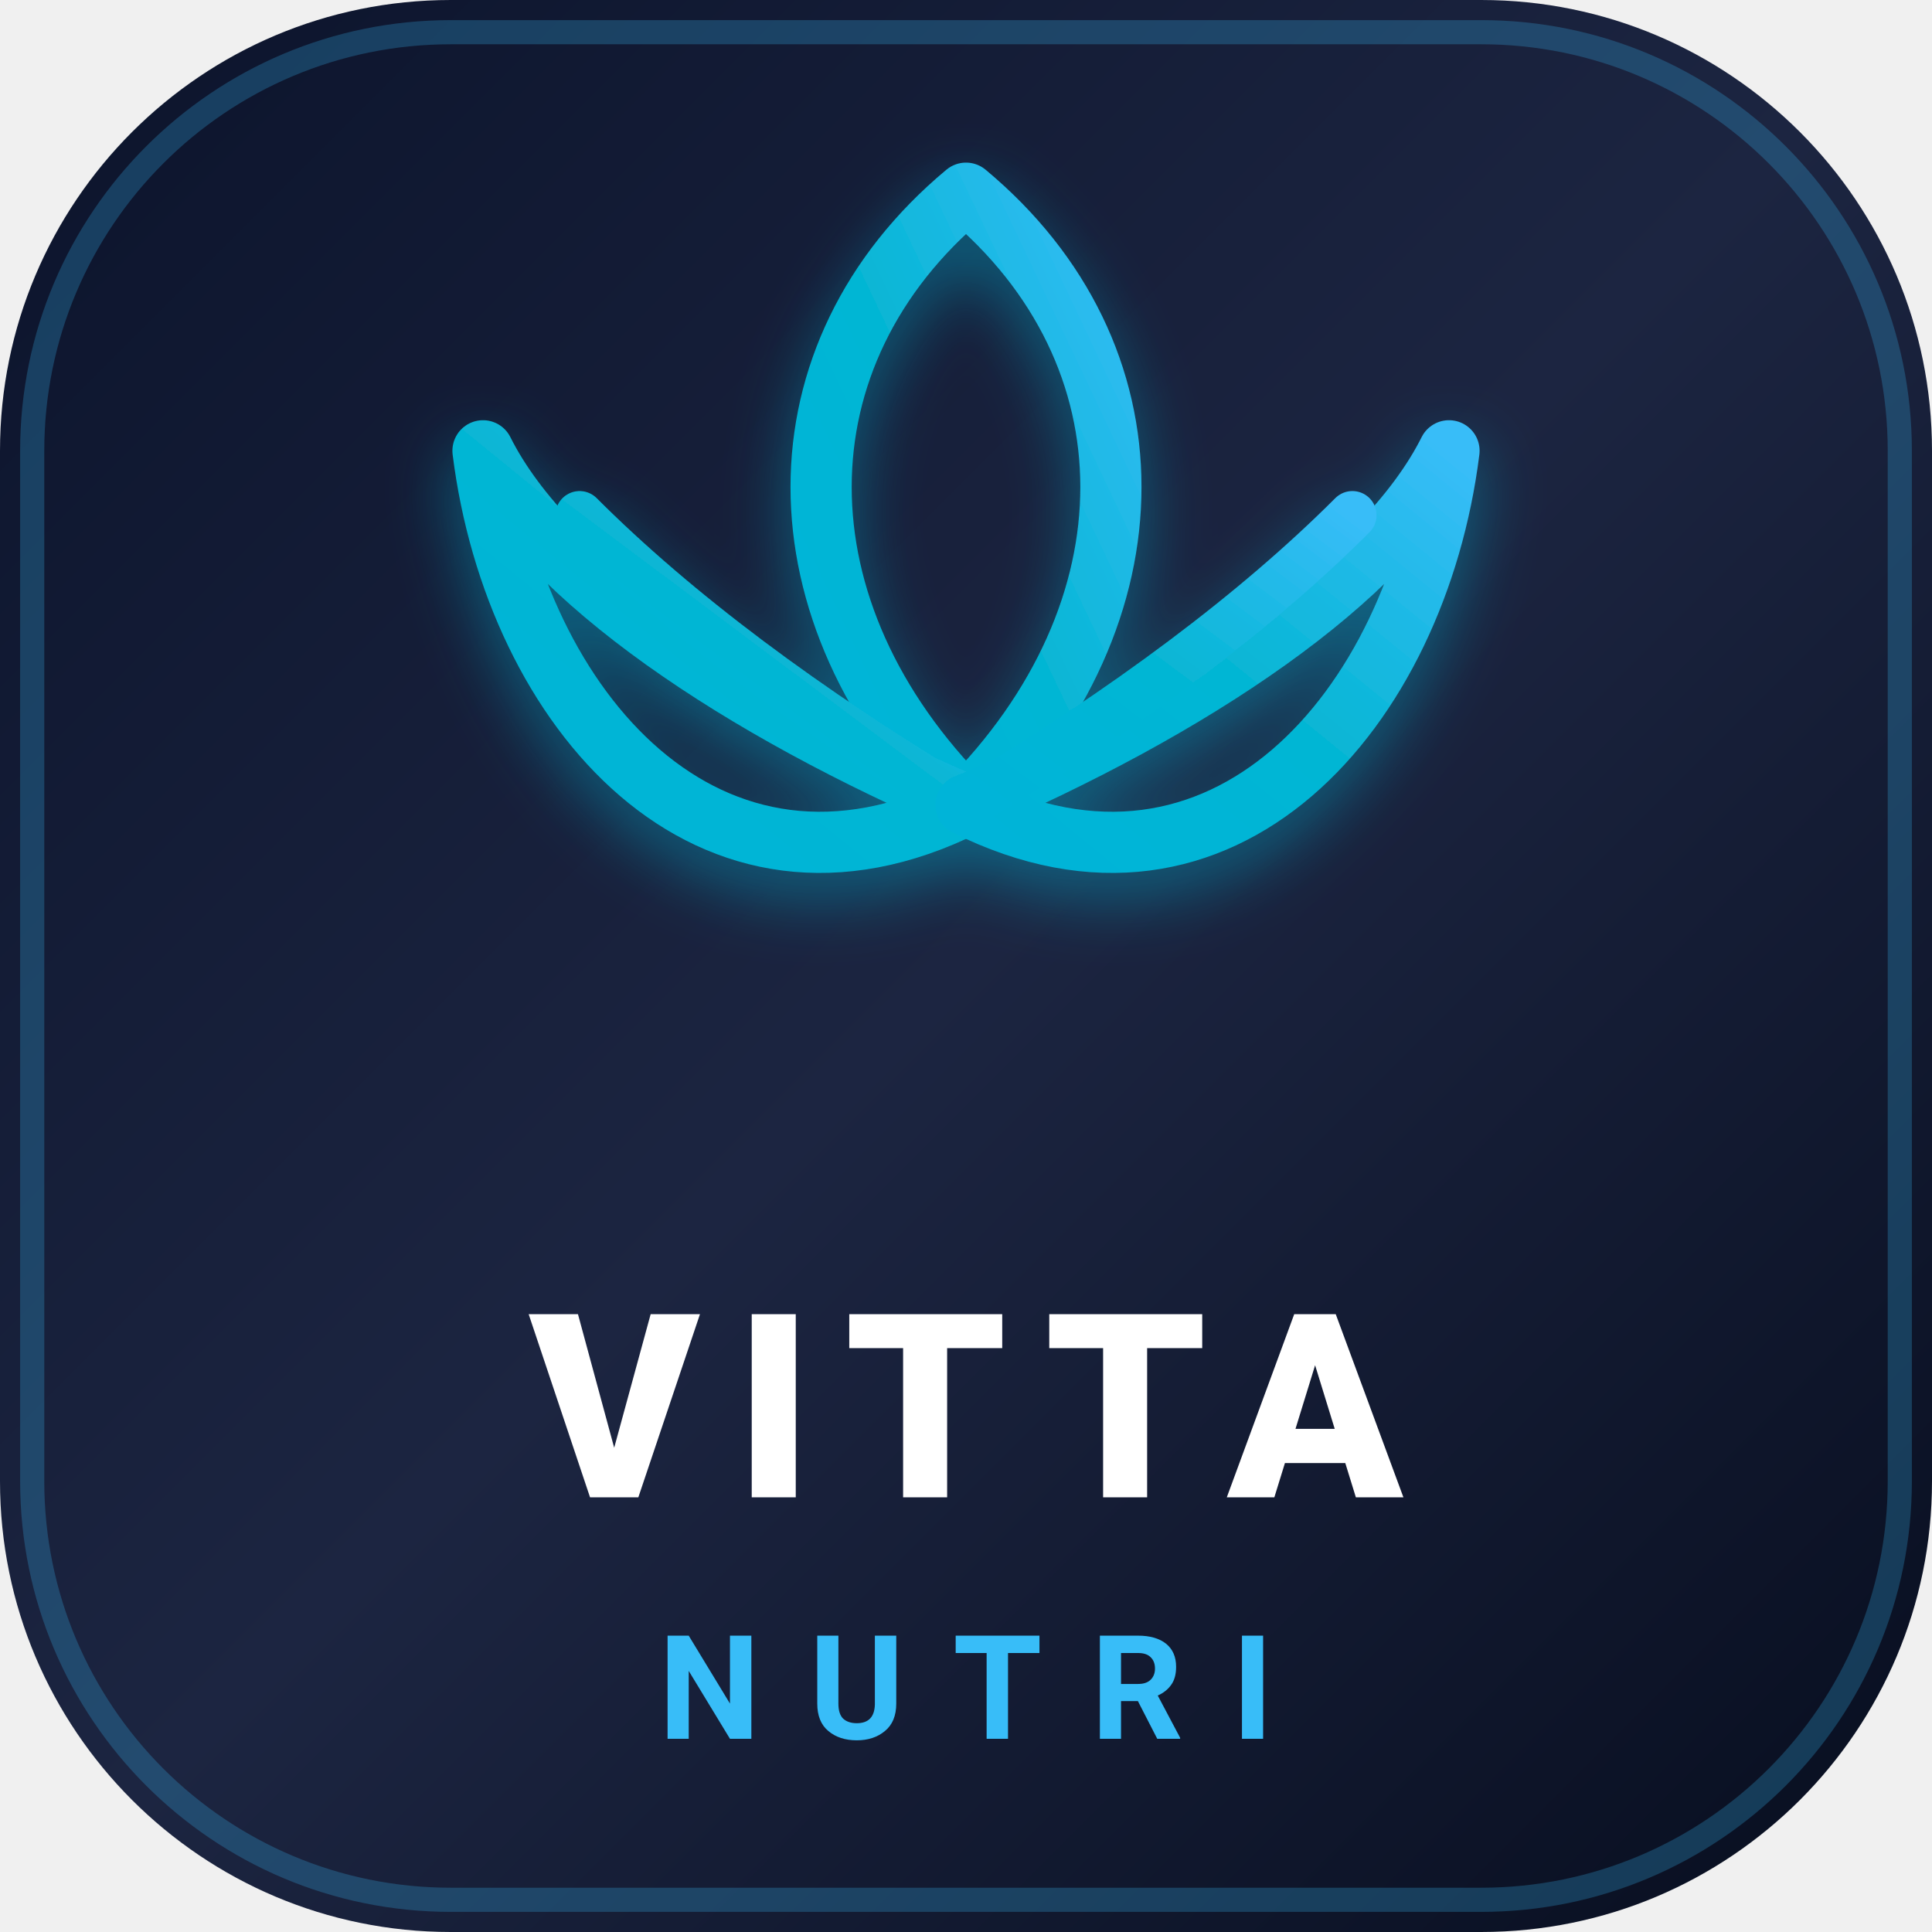
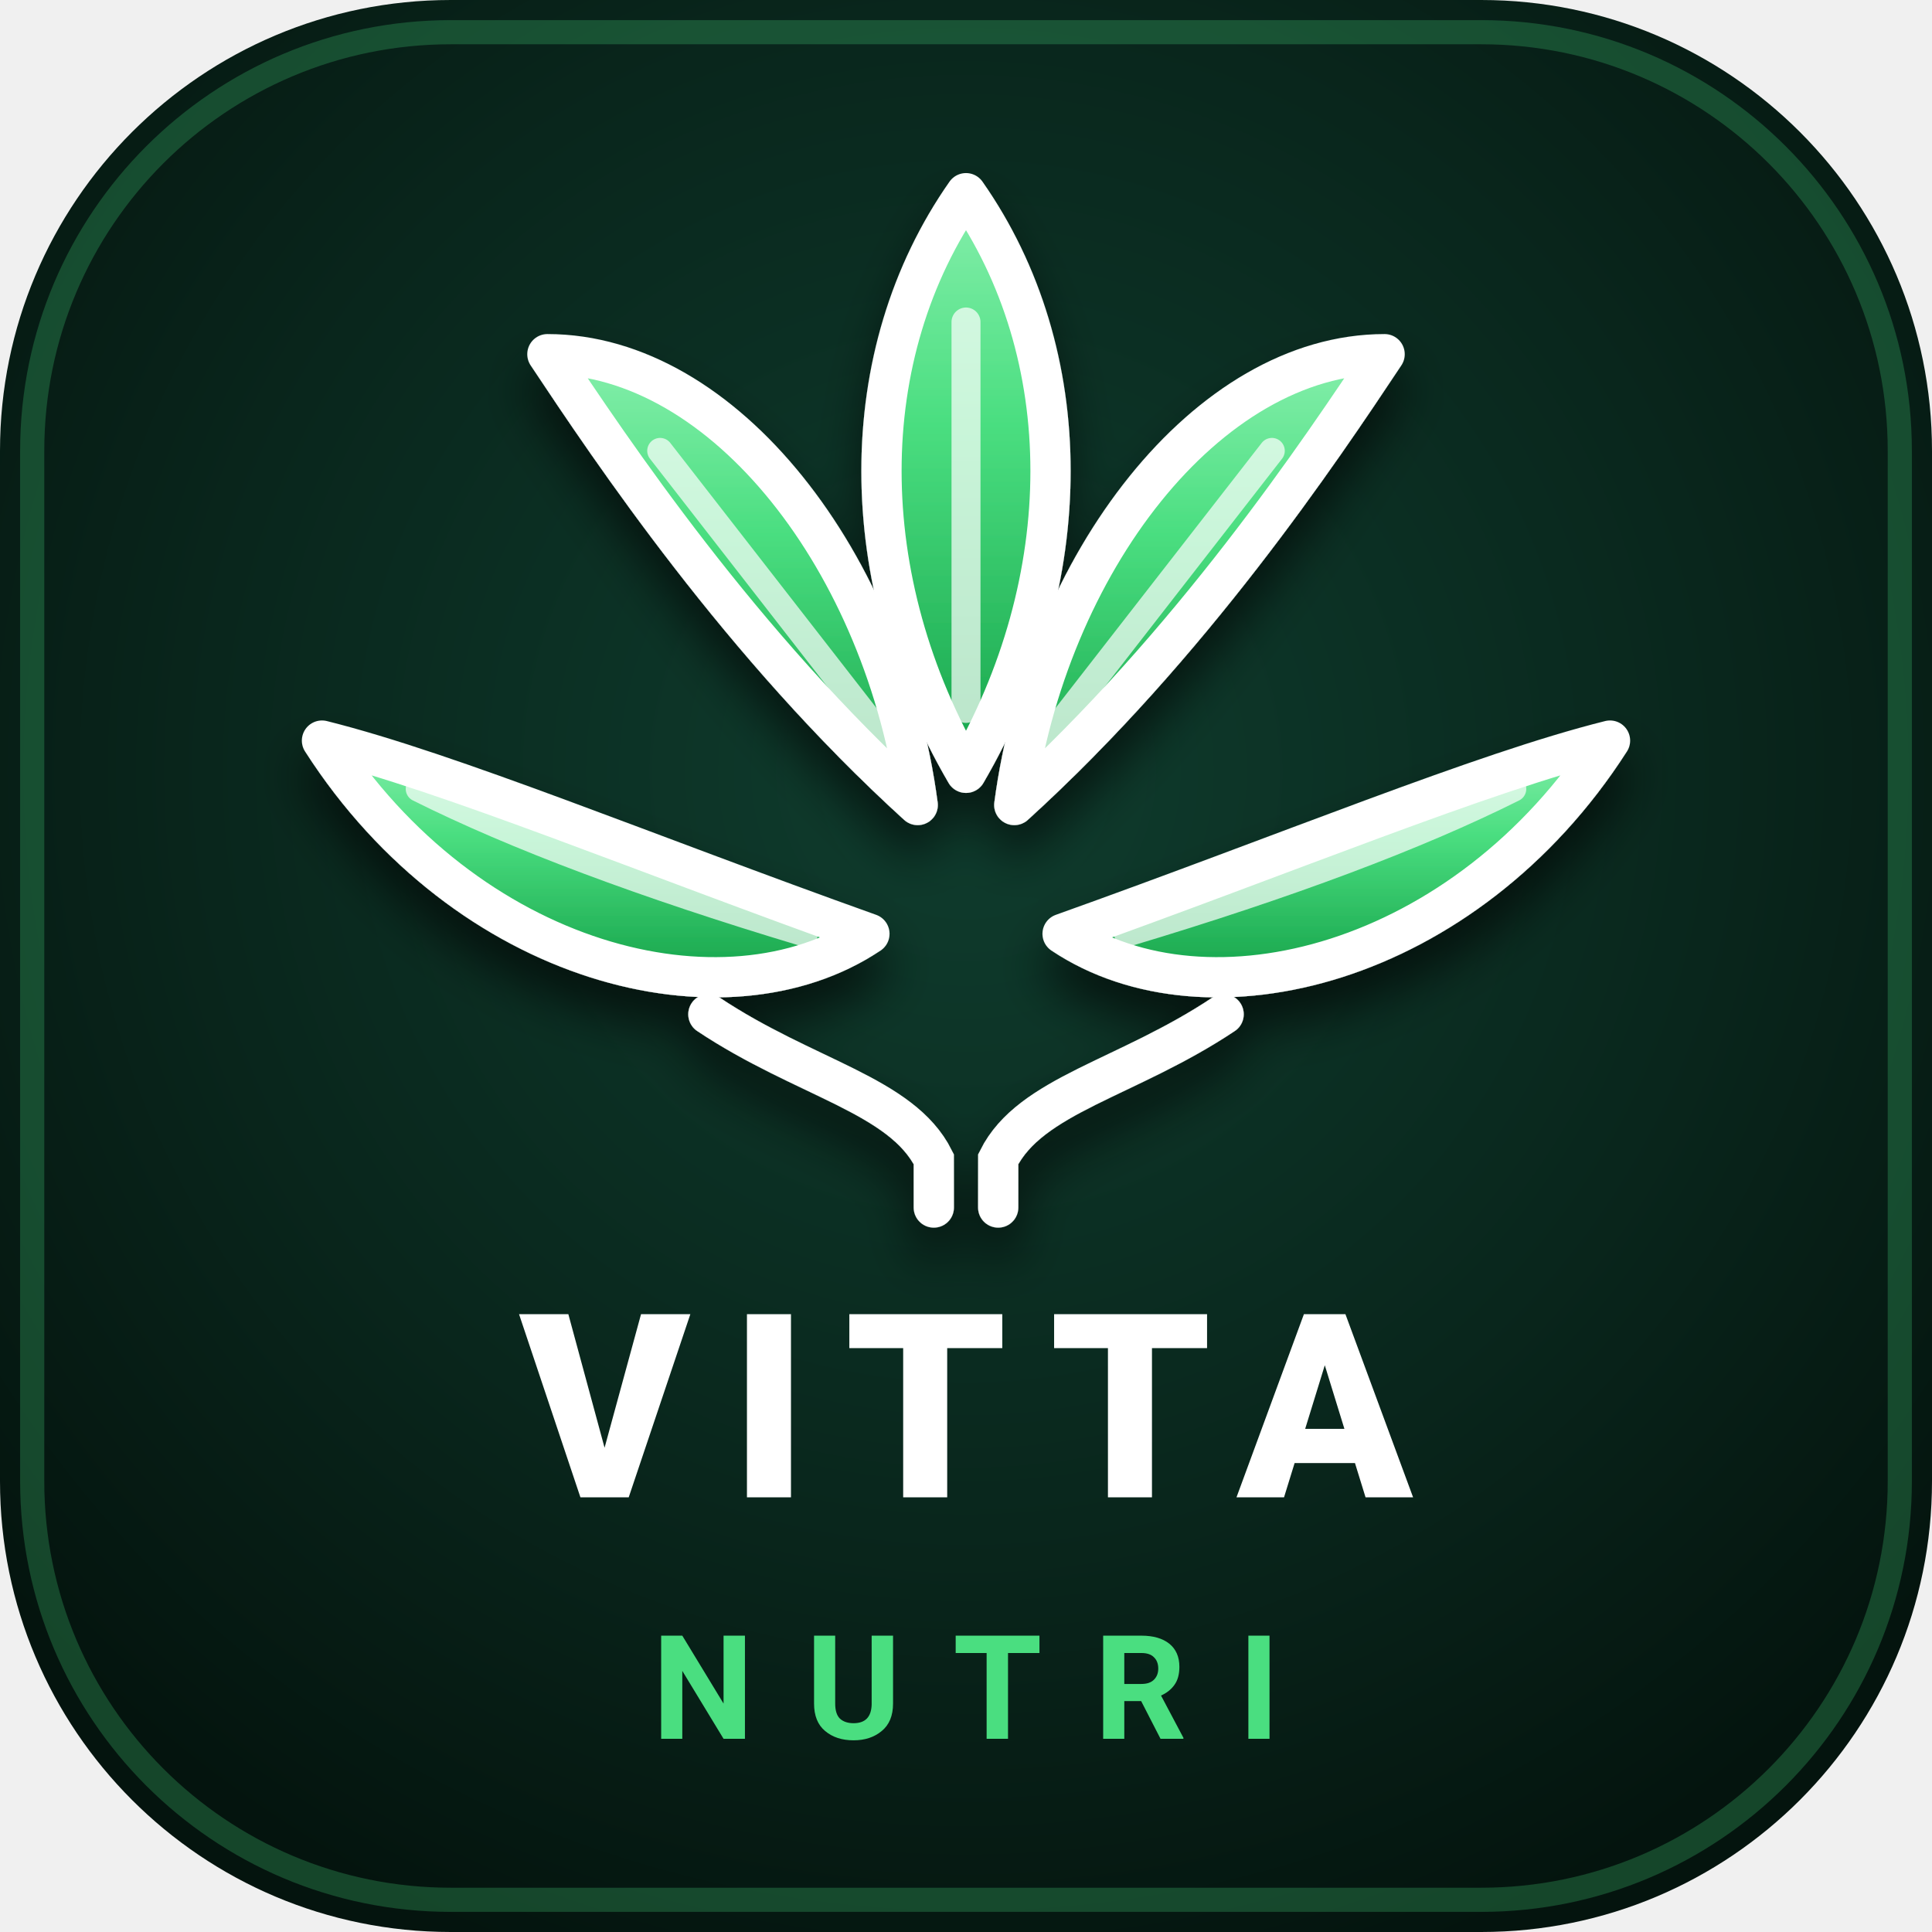
<svg xmlns="http://www.w3.org/2000/svg" viewBox="0 0 120 120" width="120" height="120">
  <defs>
-     <linearGradient id="bgGrad" x1="0%" y1="0%" x2="100%" y2="100%">
-       <stop offset="0%" stop-color="#0b132b" />
-       <stop offset="50%" stop-color="#1c2541" />
-       <stop offset="100%" stop-color="#070d1e" />
+     <radialGradient id="bgGrad" cx="50%" cy="40%" r="65%">
+       <stop offset="0%" stop-color="#0f3d2e" />
+       <stop offset="60%" stop-color="#09261c" />
+       <stop offset="100%" stop-color="#04140e" />
+     </radialGradient>
+     <linearGradient id="leafGreen" x1="0%" y1="0%" x2="0%" y2="100%">
+       <stop offset="0%" stop-color="#86efac" />
+       <stop offset="40%" stop-color="#4ade80" />
+       <stop offset="100%" stop-color="#16a34a" />
    </linearGradient>
-     <linearGradient id="leafGrad" x1="0%" y1="100%" x2="100%" y2="0%">
-       <stop offset="0%" stop-color="#00b4d8" />
-       <stop offset="50%" stop-color="#06b6d4" />
-       <stop offset="100%" stop-color="#38bdf8" />
-     </linearGradient>
-     <filter id="softGlow" x="-20%" y="-20%" width="140%" height="140%">
-       <feDropShadow dx="0" dy="1.5" stdDeviation="2" flood-color="#00b4d8" flood-opacity="0.45" />
+     <filter id="ribbonShadow" x="-20%" y="-20%" width="140%" height="140%">
+       <feDropShadow dx="0" dy="2" stdDeviation="1.5" flood-color="#000000" flood-opacity="0.6" />
    </filter>
  </defs>
  <rect width="120" height="120" rx="28" fill="url(#bgGrad)" />
-   <rect width="116" height="116" x="2" y="2" rx="26" fill="none" stroke="#38bdf8" stroke-width="1.5" stroke-opacity="0.25" />
-   <g filter="url(#softGlow)" fill="none" stroke="url(#leafGrad)" stroke-width="3.8" stroke-linecap="round" stroke-linejoin="round">
-     <line x1="60" y1="50" x2="60" y2="70" stroke-width="4.2" />
-     <path d="M 60 50 C 48 38 48 22 60 12 C 72 22 72 38 60 50 Z" />
-     <line x1="60" y1="48" x2="60" y2="20" stroke-width="3" />
-     <path d="M 60 50 C 46 44 34 36 30 28 C 32 44 44 58 60 50 Z" />
-     <path d="M 60 50 C 50 44 42 38 36 32" stroke-width="3" />
-     <path d="M 60 50 C 74 44 86 36 90 28 C 88 44 76 58 60 50 Z" />
-     <path d="M 60 50 C 70 44 78 38 84 32" stroke-width="3" />
+   <rect width="116" height="116" x="2" y="2" rx="26" fill="none" stroke="#4ade80" stroke-width="1.5" stroke-opacity="0.25" />
+   <g filter="url(#ribbonShadow)">
+     <path d="M 60 48 C 53 36 53 22 60 12 C 67 22 67 36 60 48 Z" fill="url(#leafGreen)" stroke="#ffffff" stroke-width="2.5" stroke-linejoin="round" />
+     <line x1="60" y1="44" x2="60" y2="20" stroke="#ffffff" stroke-width="1.8" stroke-linecap="round" stroke-opacity="0.7" />
+     <path d="M 57 50 C 46 40 38 28 34 22 C 45 22 55 35 57 50 Z" fill="url(#leafGreen)" stroke="#ffffff" stroke-width="2.5" stroke-linejoin="round" />
+     <line x1="55" y1="46" x2="41" y2="28" stroke="#ffffff" stroke-width="1.6" stroke-linecap="round" stroke-opacity="0.7" />
+     <path d="M 63 50 C 74 40 82 28 86 22 C 75 22 65 35 63 50 Z" fill="url(#leafGreen)" stroke="#ffffff" stroke-width="2.5" stroke-linejoin="round" />
+     <line x1="65" y1="46" x2="79" y2="28" stroke="#ffffff" stroke-width="1.6" stroke-linecap="round" stroke-opacity="0.7" />
+     <path d="M 54 58 C 40 53 28 48 20 46 C 29 60 45 64 54 58 Z" fill="url(#leafGreen)" stroke="#ffffff" stroke-width="2.5" stroke-linejoin="round" />
+     <path d="M 50 58 C 40 55 32 52 26 49" stroke="#ffffff" stroke-width="1.6" stroke-linecap="round" stroke-opacity="0.7" fill="none" />
+     <path d="M 66 58 C 80 53 92 48 100 46 C 91 60 75 64 66 58 Z" fill="url(#leafGreen)" stroke="#ffffff" stroke-width="2.5" stroke-linejoin="round" />
+     <path d="M 70 58 C 80 55 88 52 94 49" stroke="#ffffff" stroke-width="1.6" stroke-linecap="round" stroke-opacity="0.7" fill="none" />
+     <path d="M 44 63 C 50 67 56 68 58 72 L 58 75" fill="none" stroke="#ffffff" stroke-width="2.5" stroke-linecap="round" />
+     <path d="M 76 63 C 70 67 64 68 62 72 L 62 75" fill="none" stroke="#ffffff" stroke-width="2.5" stroke-linecap="round" />
  </g>
-   <text x="60" y="93" text-anchor="middle" fill="#ffffff" font-size="16" font-weight="800" letter-spacing="2.2" font-family="Outfit, -apple-system, BlinkMacSystemFont, 'Segoe UI', Roboto, sans-serif">
+   <text x="60" y="93" text-anchor="middle" fill="#ffffff" font-size="16" font-weight="800" letter-spacing="2.5" font-family="Outfit, -apple-system, BlinkMacSystemFont, 'Segoe UI', Roboto, sans-serif">
    VITTA
  </text>
-   <text x="60" y="108" text-anchor="middle" fill="#38bdf8" font-size="9" font-weight="700" letter-spacing="3" font-family="Outfit, -apple-system, BlinkMacSystemFont, 'Segoe UI', Roboto, sans-serif">
+   <text x="60" y="108" text-anchor="middle" fill="#4ade80" font-size="9" font-weight="700" letter-spacing="3.2" font-family="Outfit, -apple-system, BlinkMacSystemFont, 'Segoe UI', Roboto, sans-serif">
    NUTRI
  </text>
</svg>
